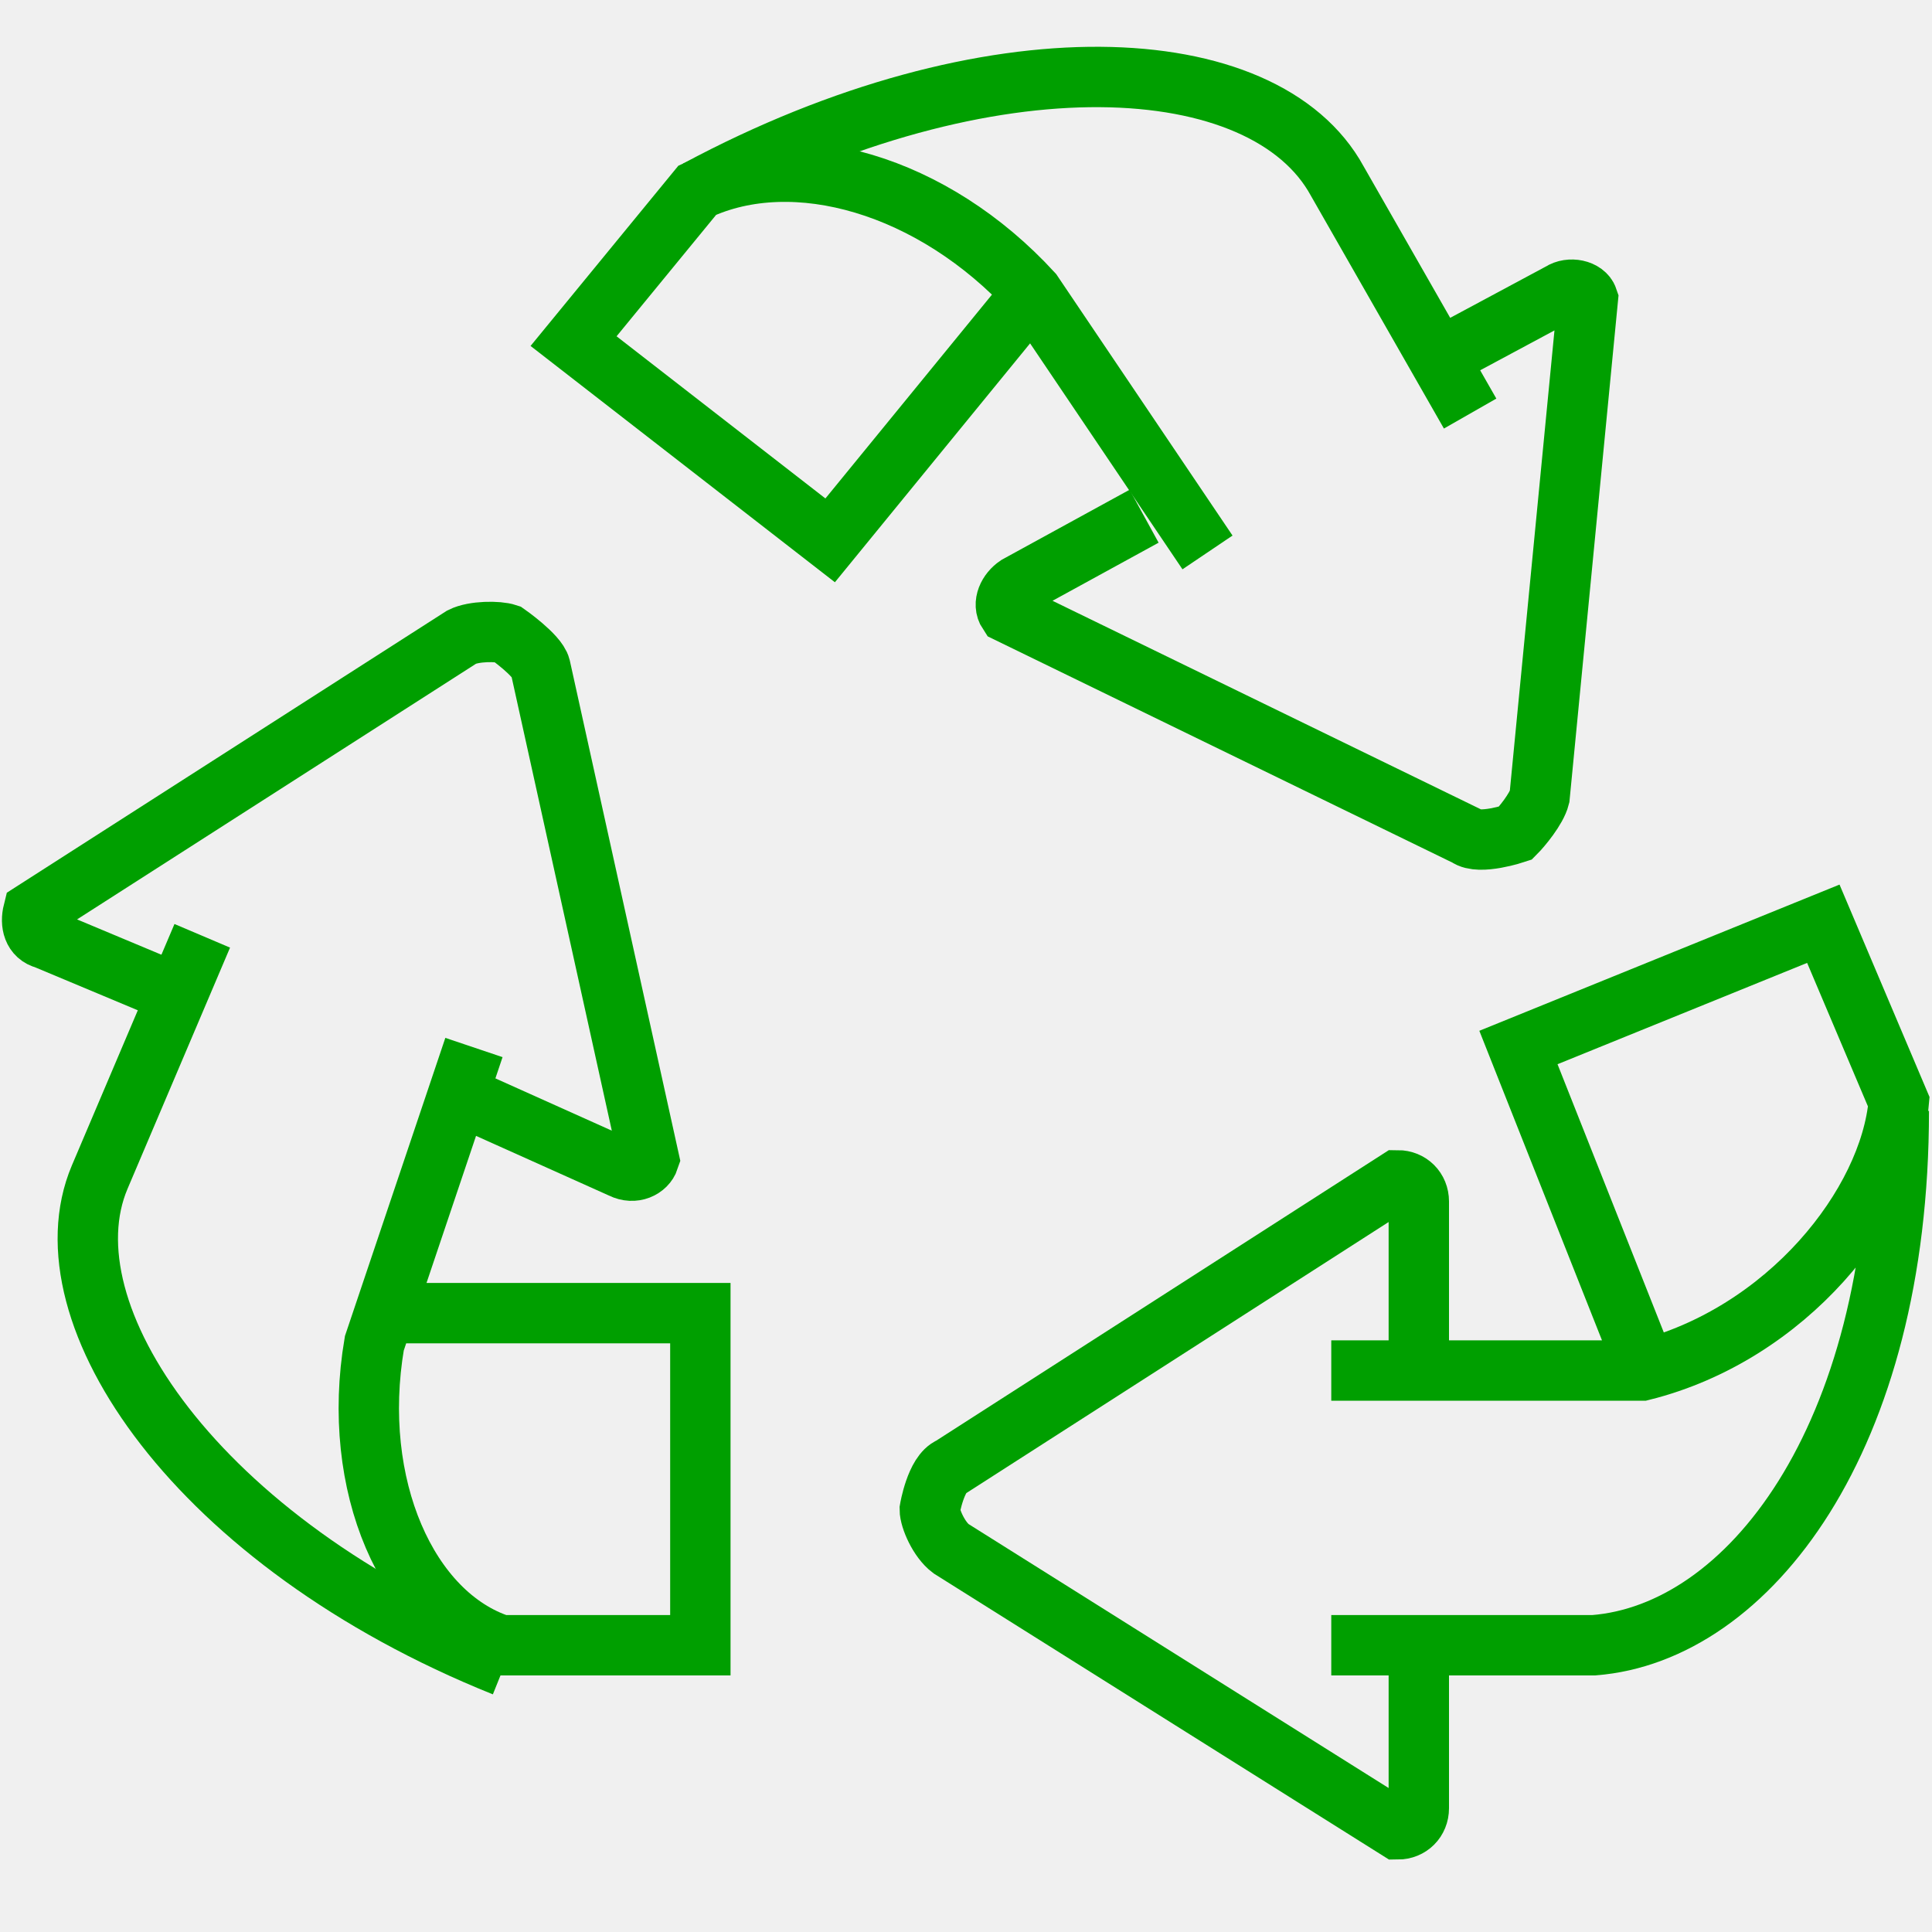
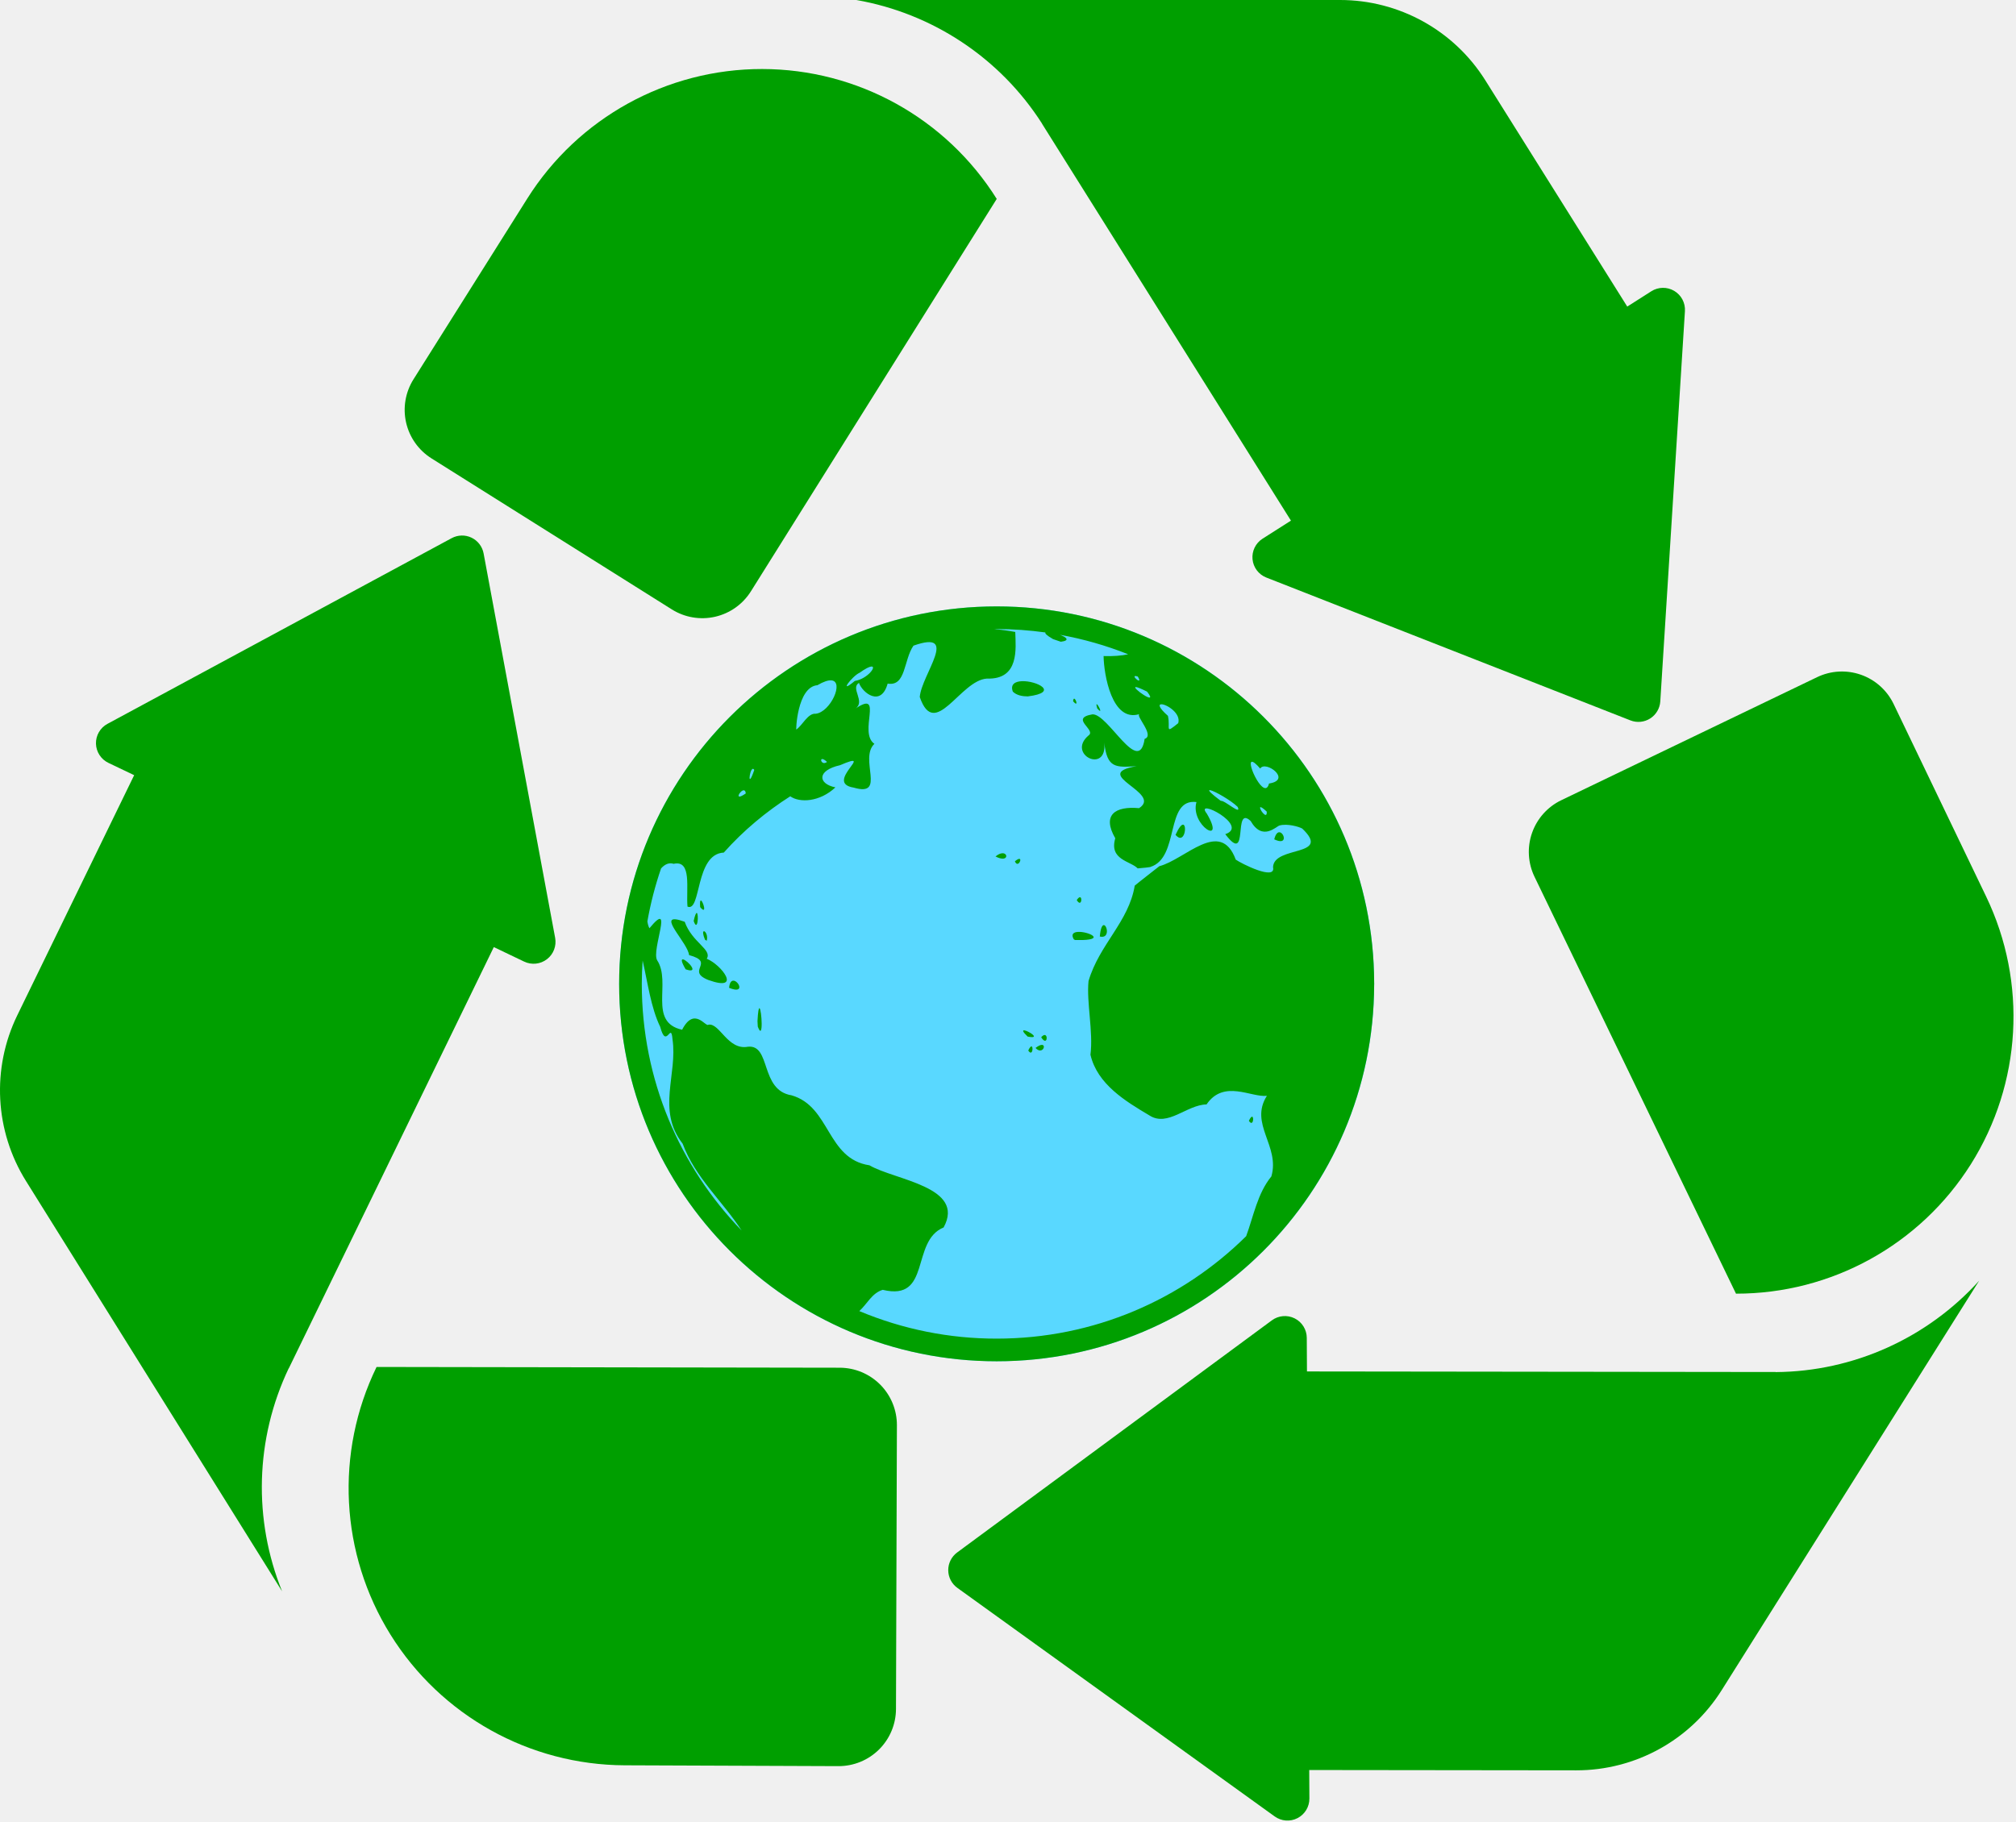
- <svg xmlns="http://www.w3.org/2000/svg" width="800px" height="800px" viewBox="0 -1.5 64 64" version="1.1" fill="#009f00">
-   <g id="SVGRepo_bgCarrier" stroke-width="0" />
-   <g id="SVGRepo_tracerCarrier" stroke-linecap="round" stroke-linejoin="round" />
-   <g id="SVGRepo_iconCarrier">
-     <defs> </defs>
-     <g id="Page-1" stroke="none" stroke-width="1" fill="none" fill-rule="evenodd">
-       <g id="Recycle" transform="translate(1, 1)" stroke="#009f00" stroke-width="2">
-         <path d="M11.3,41 L22.2,41 L22.2,52 L15.6,52 C12.5,51 10.6,46.7 11.4,42 L14.7,32.2" id="Shape"> </path>
-         <path d="M15.7,52.7 C5.5,48.6 0.4,41 2.3,36.5 L5.7,28.5" id="Shape"> </path>
-         <path d="M4.8,30.4 L0.5,28.6 C0.1,28.5 1.60427227e-14,28.1 0.1,27.7 L14.3,18.6 C14.7,18.4 15.5,18.4 15.8,18.5 L15.8,18.5 C15.8,18.5 16.8,19.2 16.9,19.6 L20.5,35.9 C20.4,36.2 20,36.4 19.6,36.2 L14.7,34" id="Shape"> </path>
-         <path d="M53.5,42.8 L49.3,32.2 L59.4,28.1 L61.9,34 C61.6,37.4 58.2,41.7 53.4,42.9 L43.1,42.9 M43.1,52 L51.8,52 C56.9,51.6 61.9,45.2 61.9,34.3" id="Shape"> </path>
-         <path d="M46,51.4 L46,57.4 C46,57.8 45.7,58.1 45.3,58.1 L30.5,48.8 C30.1,48.5 29.8,47.8 29.8,47.5 L29.8,47.5 C29.8,47.5 30,46.3 30.5,46.1 L45.3,36.6 C45.7,36.6 46,36.9 46,37.3 L46,42" id="Shape"> </path>
-         <path d="M33.2,7.2 L26.5,15.4 L18,8.8 L22.1,3.8 C25.3,2.3 29.9,3.6 33.2,7.2 L39,15.8" id="Shape"> </path>
-         <path d="M22.1,3.8 C31.8,-1.4 40.9,-0.9 43.3,3.5 L47.7,11.2" id="Shape"> </path>
-         <path d="M46.6,9.4 L50.7,7.2 C51,7 51.5,7.1 51.6,7.4 L50,23.9 C49.9,24.3 49.4,24.9 49.2,25.1 L49.2,25.1 C49.2,25.1 48,25.5 47.6,25.2 L32.4,17.8 C32.2,17.5 32.4,17.1 32.7,16.9 L36.9,14.6" id="Shape"> </path>
-       </g>
-     </g>
-   </g>
+ <svg xmlns="http://www.w3.org/2000/svg" width="801" height="724" viewBox="0 0 801 724" fill="none">
+   <path d="M396.023 79.053C375.903 46.961 340.696 27.46 302.814 27.429C264.933 27.395 229.694 46.834 209.512 78.893L164.286 150.751C161.067 155.866 160.014 162.053 161.354 167.945C162.698 173.839 166.327 178.957 171.442 182.173L266.93 242.19C272.051 245.408 278.242 246.459 284.137 245.109C290.031 243.759 295.149 240.12 298.36 234.995L396.023 79.053Z" fill="#009F00" />
+   <path d="M414.053 49.167L413.996 49.136L512.919 206.91L501.644 214.087C498.882 215.845 497.342 219.007 497.656 222.266C497.971 225.526 500.09 228.334 503.138 229.529L647.804 286.299C650.392 287.316 653.311 287.032 655.657 285.538C658.001 284.043 659.492 281.519 659.668 278.745L669.46 123.645C669.666 120.375 668.019 117.27 665.201 115.603C662.38 113.938 658.865 113.995 656.104 115.755L646.542 121.843L590.164 31.938C577.706 12.065 555.898 0 532.443 0H340.244C370.38 5.278 397.291 22.925 414.053 49.167Z" fill="#009F00" />
+   <path d="M689.747 514.132C727.626 514.178 762.87 494.753 783.06 462.699C803.245 430.647 805.544 390.472 789.148 356.325L752.376 279.785C749.759 274.337 745.086 270.153 739.382 268.153C733.678 266.153 727.412 266.502 721.967 269.124L620.336 318.02C614.888 320.642 610.704 325.324 608.707 331.033C606.712 336.741 607.071 343.01 609.7 348.456L689.747 514.132Z" fill="#009F00" />
+   <path d="M705.449 545.303L705.506 545.267L519.284 545.048L519.209 531.684C519.191 528.409 517.335 525.423 514.409 523.955C511.482 522.489 507.977 522.788 505.342 524.732L380.291 616.991C378.053 618.643 376.739 621.262 376.755 624.044C376.77 626.824 378.112 629.431 380.371 631.054L506.46 721.891C509.115 723.806 512.623 724.067 515.534 722.565C518.445 721.063 520.267 718.056 520.249 714.781L520.184 703.444L626.308 703.567C649.765 703.596 671.584 691.556 684.067 671.697L786.361 508.981C765.851 531.689 736.587 545.081 705.449 545.303Z" fill="#009F00" />
+   <path d="M155.162 649.667C175.187 681.819 210.335 701.425 248.217 701.57L333.126 701.9C339.17 701.923 344.977 699.544 349.266 695.285C353.556 691.027 355.977 685.238 355.995 679.194L356.359 566.414C356.379 560.367 353.992 554.558 349.726 550.271C345.46 545.985 339.661 543.569 333.616 543.561L149.619 543.262C133.04 577.323 135.135 617.512 155.162 649.667Z" fill="#009F00" />
+   <path d="M208.26 382.164C211.218 383.576 214.712 383.212 217.311 381.217C219.91 379.224 221.17 375.939 220.571 372.721L192.146 219.941C191.637 217.208 189.851 214.882 187.345 213.682C184.837 212.482 181.907 212.554 179.458 213.876L42.695 287.675C39.812 289.231 38.047 292.271 38.13 295.544C38.209 298.819 40.122 301.768 43.074 303.183L53.305 308.076L6.871 403.497C-3.396 424.588 -2.088 449.477 10.331 469.375L112.081 632.429C100.604 604.069 101.326 571.896 114.716 543.783L114.729 543.848L196.205 376.396L208.26 382.164Z" fill="#009F00" />
+   <path d="M396 541C478.843 541 546 473.843 546 391C546 308.157 478.843 241 396 241C313.157 241 246 308.157 246 391C246 473.843 313.157 541 396 541Z" fill="#59D8FF" />
+   <mask id="path-8-inside-1_205_172" fill="white">
+     <path d="M396 241C313.212 241 246 308.212 246 391C246 473.788 313.212 541 396 541C478.638 541 545.733 474.028 545.976 391.444C545.991 391.296 545.999 391.148 546 391C546 390.867 545.994 390.734 545.982 390.601C545.766 307.996 478.656 241 396 241ZM396 250C402.573 250 409.032 250.486 415.365 251.353C415.095 251.713 415.833 252.523 418.413 254.002L421.482 255.046C425.322 254.569 423.687 253.255 421.152 252.28C430.42 253.944 439.495 256.54 448.242 260.026C445.818 260.572 442.128 260.872 438.48 260.728C438.57 267.961 441.78 287.287 452.79 283.78C450.834 284.209 459.006 292.297 454.782 293.65C452.532 308.77 440.277 283.567 434.058 283.897C424.758 285.466 435.822 290.062 432.468 292.315C423.669 299.875 440.082 307.804 438.756 295.099C439.836 305.341 443.304 305.026 451.605 304.492C432.642 307.696 462.165 315.043 452.577 321.181C443.076 320.305 437.751 323.851 443.121 333.151C440.601 341.761 449.112 342.139 452.031 345.115L455.22 344.821L457.284 344.551C457.203 344.542 457.116 344.56 457.038 344.548C468.879 340.903 462.756 317.206 475.377 318.754C472.734 327.919 487.32 336.646 479.496 323.353C474.162 316.615 496.797 328.201 486.825 331.513C496.524 344.317 489.687 319.555 496.911 326.284C501.606 334.462 507.105 328.375 508.383 328.069C511.491 327.202 516.18 328.567 517.413 329.296C529.308 340.654 506.145 335.944 505.803 344.629C507.063 350.188 493.083 343.144 490.992 341.629C484.863 325.108 470.901 341.587 460.632 344.242C460.284 344.515 451.848 351.097 450.855 351.97C448.449 366.445 436.815 375.244 432.498 389.887C431.631 398.347 434.436 410.05 433.26 419.179C435.996 430.885 447.072 437.587 456.726 443.317C463.992 447.997 471.567 439.033 479.385 438.931C486.225 428.869 497.175 436.246 503.361 435.502C496.236 446.722 508.659 455.392 505.143 467.53C499.632 474.274 498.081 483.235 495.129 491.284C469.668 516.454 434.67 532 396 532C377.26 532.023 358.704 528.302 341.421 521.056C344.604 518.161 346.461 513.847 350.742 512.611C370.185 517.312 361.722 493.255 374.922 487.813C383.769 471.601 355.53 469.021 345.45 463.117C328.404 460.543 330.006 439.795 314.526 435.307C301.848 433.288 306.447 415.018 297.153 415.996C289.131 417.487 285.948 406.447 281.478 407.236C280.398 408.376 275.88 399.826 271.02 409.246C257.295 406.207 266.898 390.448 261.099 381.625C258.696 377.584 267.957 356.863 258.036 368.905C257.646 368.215 257.382 367.276 257.22 366.175C258.485 359.029 260.303 351.991 262.659 345.127C264.12 343.504 265.8 342.697 267.651 343.306C274.986 341.638 272.547 353.161 273.153 360.298C278.682 362.668 276.093 339.376 287.583 338.833C295.404 330.028 304.473 322.531 313.983 316.468C317.691 319.114 325.671 318.793 331.929 312.919C324.957 311.518 324.456 306.199 333.774 304.105C348.6 297.733 327.084 311.089 339.189 313.015C352.329 316.885 341.187 301.591 347.415 295.609C340.893 291.169 351.36 273.907 339.954 281.575C343.899 278.755 337.764 273.463 341.286 271.399C342.741 275.479 350.076 281.083 352.683 271.675C360.012 272.926 358.983 262.309 362.943 256.597C381.528 250.048 366.141 268.066 365.442 277.006C371.424 294.436 381.513 270.286 392.142 269.686C405.066 270.127 403.59 257.773 403.389 251.161C400.597 250.64 397.78 250.26 394.95 250.021C395.301 250.021 395.649 250 396 250ZM346.137 264.901C348.516 264.61 344.763 269.773 339.633 270.625C332.793 276.328 338.622 268.621 341.538 267.367C343.869 265.699 345.345 264.997 346.137 264.901ZM451.047 268.675C451.254 268.657 451.578 268.714 452.067 268.879C454.269 272.527 449.622 268.789 451.047 268.675ZM330.288 270.391C335.547 270.772 329.943 283.045 324.099 283.651C320.967 283.36 318.828 288.301 316.407 289.915C316.167 290.995 316.599 273.007 324.777 272.314C327.282 270.844 329.073 270.304 330.288 270.391ZM406.002 270.721C403.32 270.832 401.328 271.963 402.423 274.879C403.989 276.388 406.272 276.754 408.351 276.766C421.161 275.176 411.903 270.475 406.002 270.721ZM451.377 273.061C451.947 273.115 453.276 273.619 455.748 274.867C460.74 281.167 448.917 272.836 451.377 273.061ZM426.708 277.687C426.546 277.756 426.411 278.059 426.363 278.722C428.712 281.362 427.413 277.375 426.708 277.687ZM435.78 279.865C435.588 279.814 435.57 280.231 435.954 281.545C438.477 284.419 436.35 280.021 435.78 279.865ZM461.46 279.895C463.524 279.886 469.299 283.477 468.135 287.395C462.558 291.901 465.141 289.495 464.052 284.5C460.317 281.197 460.224 279.901 461.46 279.895ZM326.718 301.663C327.09 301.666 327.696 301.963 328.587 302.803C326.64 304.273 325.608 301.648 326.718 301.663ZM497.388 302.743C497.919 302.68 498.963 303.424 500.706 305.437C502.788 302.017 513.534 309.955 504.21 311.389C502.452 318.403 495.099 303.007 497.391 302.74L497.388 302.743ZM299.079 305.56C299.274 305.515 299.481 305.635 299.688 305.992C296.892 314.233 297.714 305.863 299.079 305.56ZM480.534 314.026C480.63 314.008 480.729 314.01 480.825 314.032C482.505 314.311 489.126 318.076 491.766 320.698C493.383 324.316 486.465 317.872 485.064 318.292C481.146 315.37 480.066 314.167 480.534 314.026ZM295.629 314.095C295.971 314.164 296.238 314.515 296.313 315.325C291.252 318.844 294.147 313.795 295.629 314.095ZM500.76 320.8C501.018 320.689 501.762 321.106 503.298 322.552C503.568 326.218 499.983 321.13 500.76 320.8ZM469.938 327.742C469.317 327.841 468.363 328.924 467.061 331.798C470.691 336.034 471.801 327.448 469.938 327.742ZM508.149 330.766C507.471 330.856 506.76 331.615 506.286 333.577C511.926 336.268 510.183 330.502 508.149 330.766ZM398.529 339.106C397.8 339.04 396.78 339.346 395.538 340.375C400.32 342.847 400.725 339.298 398.532 339.103L398.529 339.106ZM405.147 341.359C404.847 341.248 404.253 341.455 403.242 342.304C404.283 344.908 406.041 341.695 405.147 341.359ZM428.967 356.593C428.676 356.662 428.298 356.983 427.812 357.712C429.654 360.76 430.215 356.293 428.967 356.593ZM278.466 357.877C278.193 357.88 278.028 358.561 278.19 360.514C281.118 364 279.288 357.868 278.466 357.877ZM276.837 362.827C276.564 362.782 276.153 363.595 275.607 366.016C277.257 370.819 277.662 362.968 276.837 362.827ZM268.458 365.359C262.635 364.759 273.351 375.04 273.774 379.573C284.559 382.483 272.265 385.777 281.385 389.452C295.116 394.396 286.629 383.353 280.806 381.028C283.089 377.359 275.013 374.653 272.046 366.331C270.459 365.752 269.292 365.446 268.458 365.359ZM438.567 367.657C437.949 367.657 437.268 368.797 436.98 372.196C441.006 373.165 439.929 367.657 438.567 367.657ZM279.792 370.105C279.754 370.094 279.714 370.09 279.675 370.095C279.635 370.101 279.598 370.114 279.564 370.135C279.249 370.336 279.228 371.314 280.104 373.444L280.782 373.894C281.343 371.905 280.389 370.258 279.792 370.105ZM428.31 370.357C426.546 370.459 425.409 371.257 426.66 373.345L427.188 373.591H430.185C439.086 373.297 432.186 370.135 428.31 370.357ZM271.44 381.292C270.651 381.124 270.54 382.039 272.43 385.228C278.202 387.235 273.18 381.658 271.44 381.292ZM255.333 381.742C257.334 390.409 258.609 400.486 262.323 408.103C264.777 417.427 266.586 405.691 267.198 413.038C269.28 426.916 260.82 441.214 271.23 454.522C276.18 467.941 287.052 477.343 294.66 489.028C270.12 463.66 255 429.118 255 391C255 387.886 255.135 384.805 255.333 381.742ZM291.228 389.746C290.508 389.836 289.866 390.604 289.692 392.587C296.304 395.29 293.391 389.473 291.228 389.746ZM301.758 400.681C301.467 400.564 301.164 401.878 300.966 405.823L301.086 407.998C303.426 414.25 302.634 401.026 301.758 400.681ZM406.986 409.486C406.239 409.405 406.23 409.987 408.306 411.958C413.847 413.056 408.63 409.666 406.986 409.486ZM415.044 411.331C414.699 411.337 414.249 411.586 413.685 412.234C415.983 415.846 416.535 411.304 415.044 411.331ZM413.706 415.282C413.178 415.366 412.437 415.717 411.435 416.476C414.192 419.452 415.995 414.91 413.706 415.282ZM409.836 415.861C409.554 415.831 409.128 416.245 408.546 417.496C410.196 420.034 410.676 415.951 409.836 415.861ZM497.496 443.8C497.214 443.77 496.788 444.181 496.206 445.435C497.856 447.973 498.339 443.887 497.496 443.8Z" />
+   </mask>
+   <path d="M396 241C313.212 241 246 308.212 246 391C246 473.788 313.212 541 396 541C478.638 541 545.733 474.028 545.976 391.444C545.991 391.296 545.999 391.148 546 391C546 390.867 545.994 390.734 545.982 390.601C545.766 307.996 478.656 241 396 241ZM396 250C402.573 250 409.032 250.486 415.365 251.353C415.095 251.713 415.833 252.523 418.413 254.002L421.482 255.046C425.322 254.569 423.687 253.255 421.152 252.28C430.42 253.944 439.495 256.54 448.242 260.026C445.818 260.572 442.128 260.872 438.48 260.728C438.57 267.961 441.78 287.287 452.79 283.78C450.834 284.209 459.006 292.297 454.782 293.65C452.532 308.77 440.277 283.567 434.058 283.897C424.758 285.466 435.822 290.062 432.468 292.315C423.669 299.875 440.082 307.804 438.756 295.099C439.836 305.341 443.304 305.026 451.605 304.492C432.642 307.696 462.165 315.043 452.577 321.181C443.076 320.305 437.751 323.851 443.121 333.151C440.601 341.761 449.112 342.139 452.031 345.115L455.22 344.821L457.284 344.551C457.203 344.542 457.116 344.56 457.038 344.548C468.879 340.903 462.756 317.206 475.377 318.754C472.734 327.919 487.32 336.646 479.496 323.353C474.162 316.615 496.797 328.201 486.825 331.513C496.524 344.317 489.687 319.555 496.911 326.284C501.606 334.462 507.105 328.375 508.383 328.069C511.491 327.202 516.18 328.567 517.413 329.296C529.308 340.654 506.145 335.944 505.803 344.629C507.063 350.188 493.083 343.144 490.992 341.629C484.863 325.108 470.901 341.587 460.632 344.242C460.284 344.515 451.848 351.097 450.855 351.97C448.449 366.445 436.815 375.244 432.498 389.887C431.631 398.347 434.436 410.05 433.26 419.179C435.996 430.885 447.072 437.587 456.726 443.317C463.992 447.997 471.567 439.033 479.385 438.931C486.225 428.869 497.175 436.246 503.361 435.502C496.236 446.722 508.659 455.392 505.143 467.53C499.632 474.274 498.081 483.235 495.129 491.284C469.668 516.454 434.67 532 396 532C377.26 532.023 358.704 528.302 341.421 521.056C344.604 518.161 346.461 513.847 350.742 512.611C370.185 517.312 361.722 493.255 374.922 487.813C383.769 471.601 355.53 469.021 345.45 463.117C328.404 460.543 330.006 439.795 314.526 435.307C301.848 433.288 306.447 415.018 297.153 415.996C289.131 417.487 285.948 406.447 281.478 407.236C280.398 408.376 275.88 399.826 271.02 409.246C257.295 406.207 266.898 390.448 261.099 381.625C258.696 377.584 267.957 356.863 258.036 368.905C257.646 368.215 257.382 367.276 257.22 366.175C258.485 359.029 260.303 351.991 262.659 345.127C264.12 343.504 265.8 342.697 267.651 343.306C274.986 341.638 272.547 353.161 273.153 360.298C278.682 362.668 276.093 339.376 287.583 338.833C295.404 330.028 304.473 322.531 313.983 316.468C317.691 319.114 325.671 318.793 331.929 312.919C324.957 311.518 324.456 306.199 333.774 304.105C348.6 297.733 327.084 311.089 339.189 313.015C352.329 316.885 341.187 301.591 347.415 295.609C340.893 291.169 351.36 273.907 339.954 281.575C343.899 278.755 337.764 273.463 341.286 271.399C342.741 275.479 350.076 281.083 352.683 271.675C360.012 272.926 358.983 262.309 362.943 256.597C381.528 250.048 366.141 268.066 365.442 277.006C371.424 294.436 381.513 270.286 392.142 269.686C405.066 270.127 403.59 257.773 403.389 251.161C400.597 250.64 397.78 250.26 394.95 250.021C395.301 250.021 395.649 250 396 250ZM346.137 264.901C348.516 264.61 344.763 269.773 339.633 270.625C332.793 276.328 338.622 268.621 341.538 267.367C343.869 265.699 345.345 264.997 346.137 264.901ZM451.047 268.675C451.254 268.657 451.578 268.714 452.067 268.879C454.269 272.527 449.622 268.789 451.047 268.675ZM330.288 270.391C335.547 270.772 329.943 283.045 324.099 283.651C320.967 283.36 318.828 288.301 316.407 289.915C316.167 290.995 316.599 273.007 324.777 272.314C327.282 270.844 329.073 270.304 330.288 270.391ZM406.002 270.721C403.32 270.832 401.328 271.963 402.423 274.879C403.989 276.388 406.272 276.754 408.351 276.766C421.161 275.176 411.903 270.475 406.002 270.721ZM451.377 273.061C451.947 273.115 453.276 273.619 455.748 274.867C460.74 281.167 448.917 272.836 451.377 273.061ZM426.708 277.687C426.546 277.756 426.411 278.059 426.363 278.722C428.712 281.362 427.413 277.375 426.708 277.687ZM435.78 279.865C435.588 279.814 435.57 280.231 435.954 281.545C438.477 284.419 436.35 280.021 435.78 279.865ZM461.46 279.895C463.524 279.886 469.299 283.477 468.135 287.395C462.558 291.901 465.141 289.495 464.052 284.5C460.317 281.197 460.224 279.901 461.46 279.895ZM326.718 301.663C327.09 301.666 327.696 301.963 328.587 302.803C326.64 304.273 325.608 301.648 326.718 301.663ZM497.388 302.743C497.919 302.68 498.963 303.424 500.706 305.437C502.788 302.017 513.534 309.955 504.21 311.389C502.452 318.403 495.099 303.007 497.391 302.74L497.388 302.743ZM299.079 305.56C299.274 305.515 299.481 305.635 299.688 305.992C296.892 314.233 297.714 305.863 299.079 305.56ZM480.534 314.026C480.63 314.008 480.729 314.01 480.825 314.032C482.505 314.311 489.126 318.076 491.766 320.698C493.383 324.316 486.465 317.872 485.064 318.292C481.146 315.37 480.066 314.167 480.534 314.026ZM295.629 314.095C295.971 314.164 296.238 314.515 296.313 315.325C291.252 318.844 294.147 313.795 295.629 314.095ZM500.76 320.8C501.018 320.689 501.762 321.106 503.298 322.552C503.568 326.218 499.983 321.13 500.76 320.8ZM469.938 327.742C469.317 327.841 468.363 328.924 467.061 331.798C470.691 336.034 471.801 327.448 469.938 327.742ZM508.149 330.766C507.471 330.856 506.76 331.615 506.286 333.577C511.926 336.268 510.183 330.502 508.149 330.766ZM398.529 339.106C397.8 339.04 396.78 339.346 395.538 340.375C400.32 342.847 400.725 339.298 398.532 339.103L398.529 339.106ZM405.147 341.359C404.847 341.248 404.253 341.455 403.242 342.304C404.283 344.908 406.041 341.695 405.147 341.359ZM428.967 356.593C428.676 356.662 428.298 356.983 427.812 357.712C429.654 360.76 430.215 356.293 428.967 356.593ZM278.466 357.877C278.193 357.88 278.028 358.561 278.19 360.514C281.118 364 279.288 357.868 278.466 357.877ZM276.837 362.827C276.564 362.782 276.153 363.595 275.607 366.016C277.257 370.819 277.662 362.968 276.837 362.827ZM268.458 365.359C262.635 364.759 273.351 375.04 273.774 379.573C284.559 382.483 272.265 385.777 281.385 389.452C295.116 394.396 286.629 383.353 280.806 381.028C283.089 377.359 275.013 374.653 272.046 366.331C270.459 365.752 269.292 365.446 268.458 365.359ZM438.567 367.657C437.949 367.657 437.268 368.797 436.98 372.196C441.006 373.165 439.929 367.657 438.567 367.657ZM279.792 370.105C279.754 370.094 279.714 370.09 279.675 370.095C279.635 370.101 279.598 370.114 279.564 370.135C279.249 370.336 279.228 371.314 280.104 373.444L280.782 373.894C281.343 371.905 280.389 370.258 279.792 370.105ZM428.31 370.357C426.546 370.459 425.409 371.257 426.66 373.345L427.188 373.591H430.185C439.086 373.297 432.186 370.135 428.31 370.357ZM271.44 381.292C270.651 381.124 270.54 382.039 272.43 385.228C278.202 387.235 273.18 381.658 271.44 381.292ZM255.333 381.742C257.334 390.409 258.609 400.486 262.323 408.103C264.777 417.427 266.586 405.691 267.198 413.038C269.28 426.916 260.82 441.214 271.23 454.522C276.18 467.941 287.052 477.343 294.66 489.028C270.12 463.66 255 429.118 255 391C255 387.886 255.135 384.805 255.333 381.742ZM291.228 389.746C290.508 389.836 289.866 390.604 289.692 392.587C296.304 395.29 293.391 389.473 291.228 389.746ZM301.758 400.681C301.467 400.564 301.164 401.878 300.966 405.823L301.086 407.998C303.426 414.25 302.634 401.026 301.758 400.681ZM406.986 409.486C406.239 409.405 406.23 409.987 408.306 411.958C413.847 413.056 408.63 409.666 406.986 409.486ZM415.044 411.331C414.699 411.337 414.249 411.586 413.685 412.234C415.983 415.846 416.535 411.304 415.044 411.331ZM413.706 415.282C413.178 415.366 412.437 415.717 411.435 416.476C414.192 419.452 415.995 414.91 413.706 415.282ZM409.836 415.861C409.554 415.831 409.128 416.245 408.546 417.496C410.196 420.034 410.676 415.951 409.836 415.861ZM497.496 443.8C497.214 443.77 496.788 444.181 496.206 445.435C497.856 447.973 498.339 443.887 497.496 443.8Z" fill="#009F00" stroke="#009F00" stroke-width="2" mask="url(#path-8-inside-1_205_172)" />
</svg>
